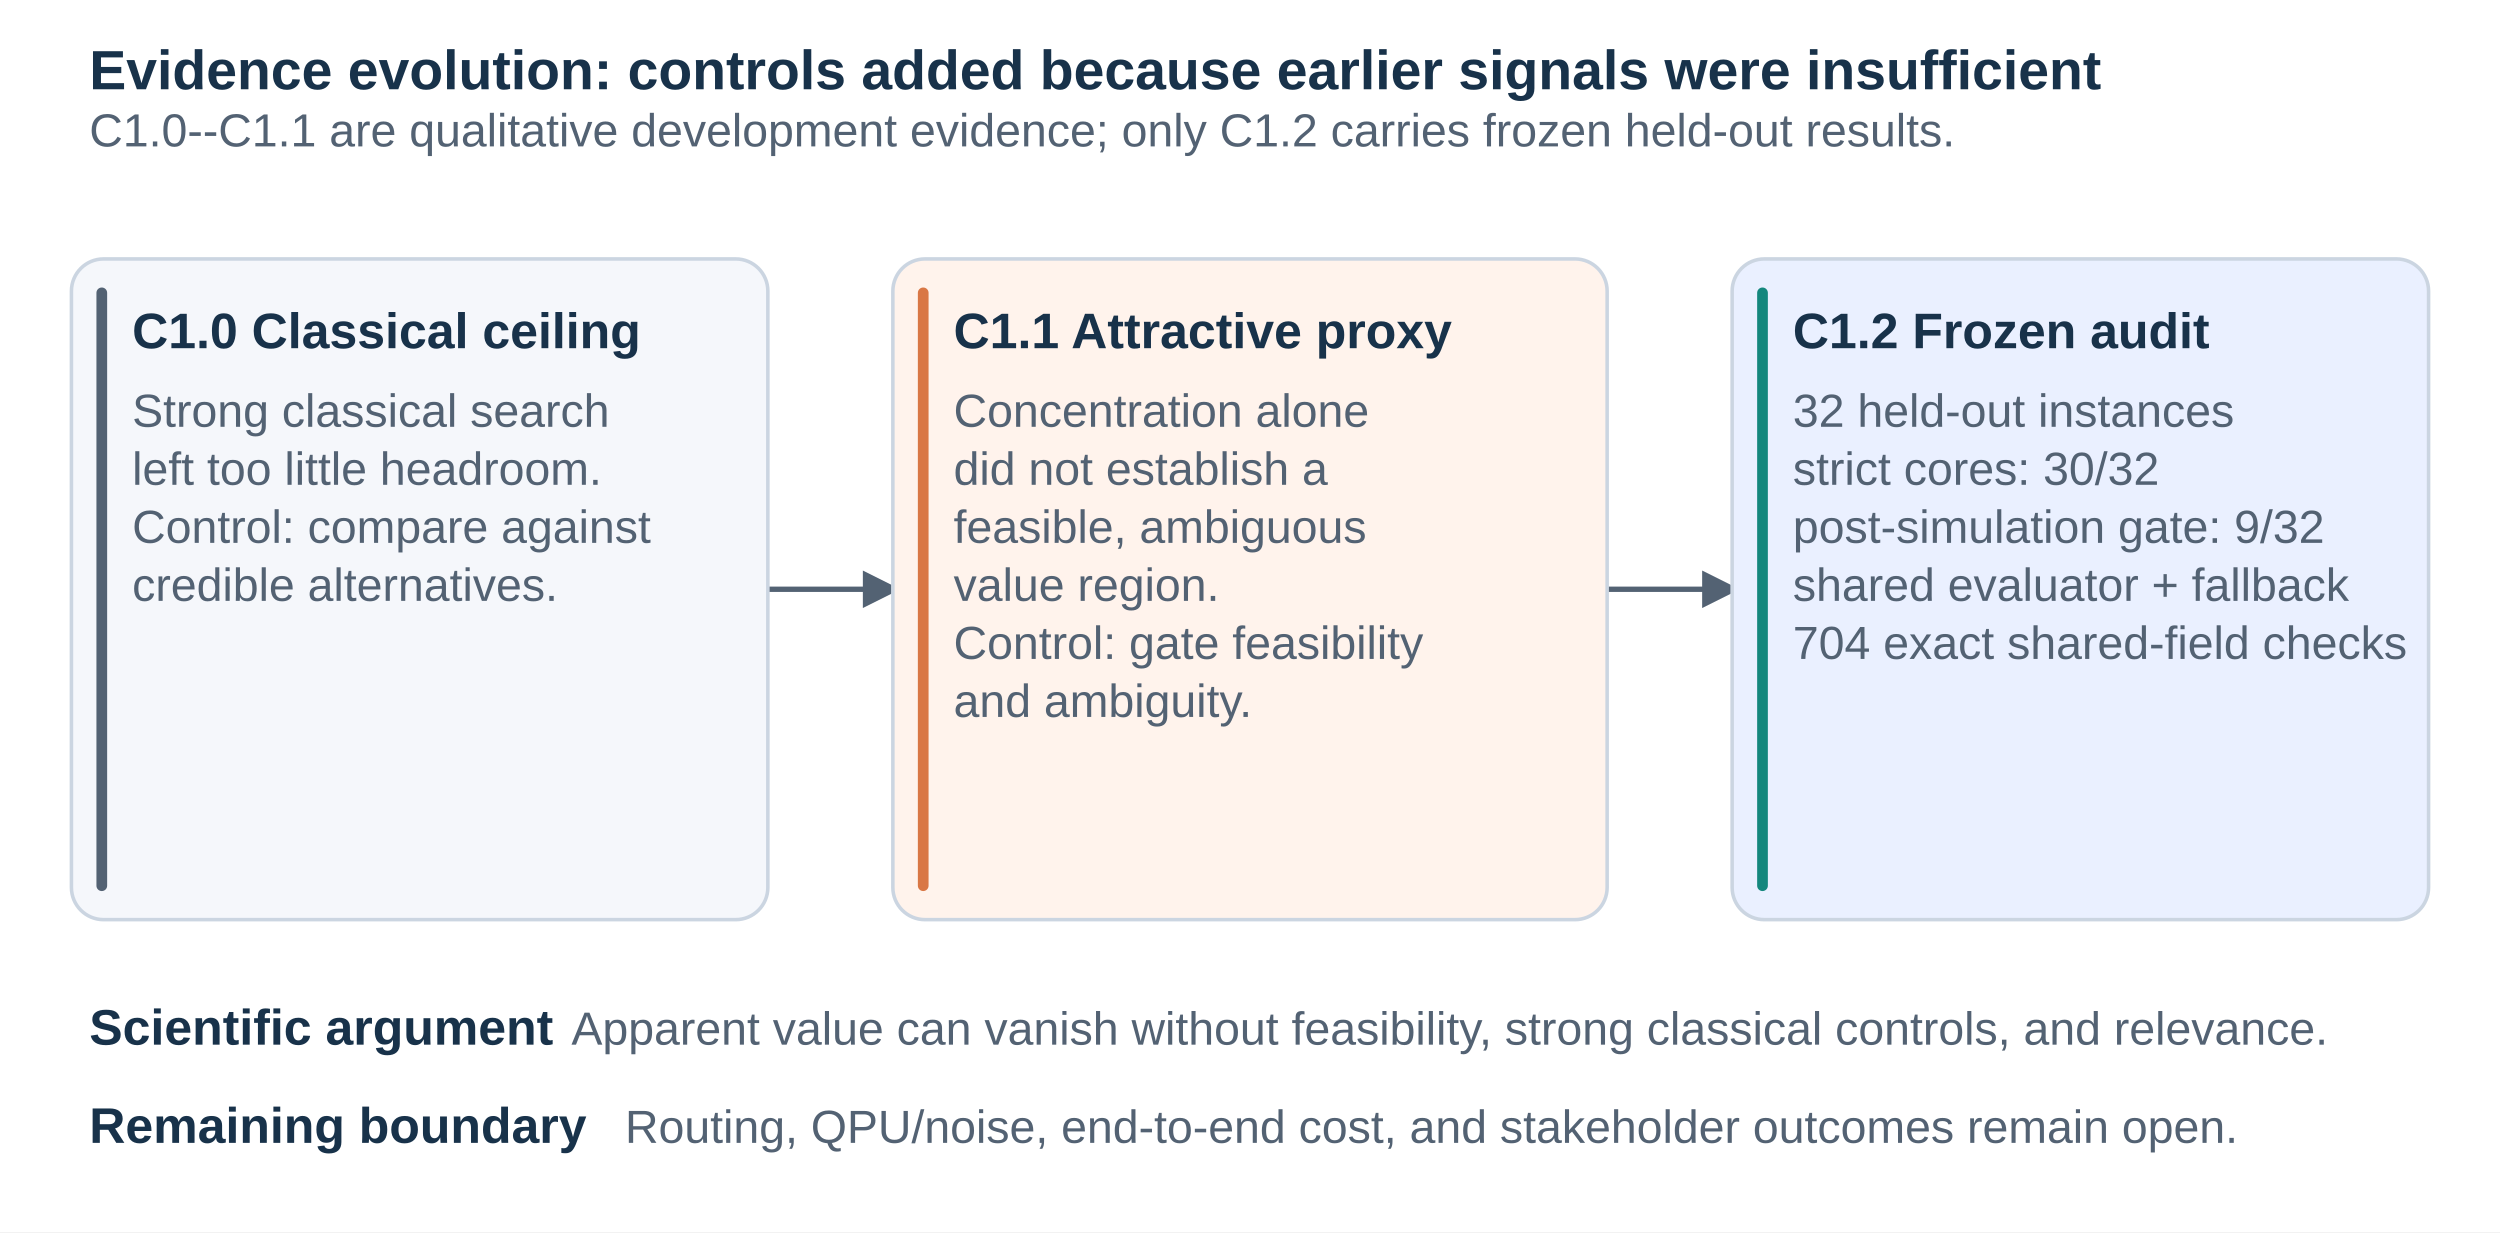
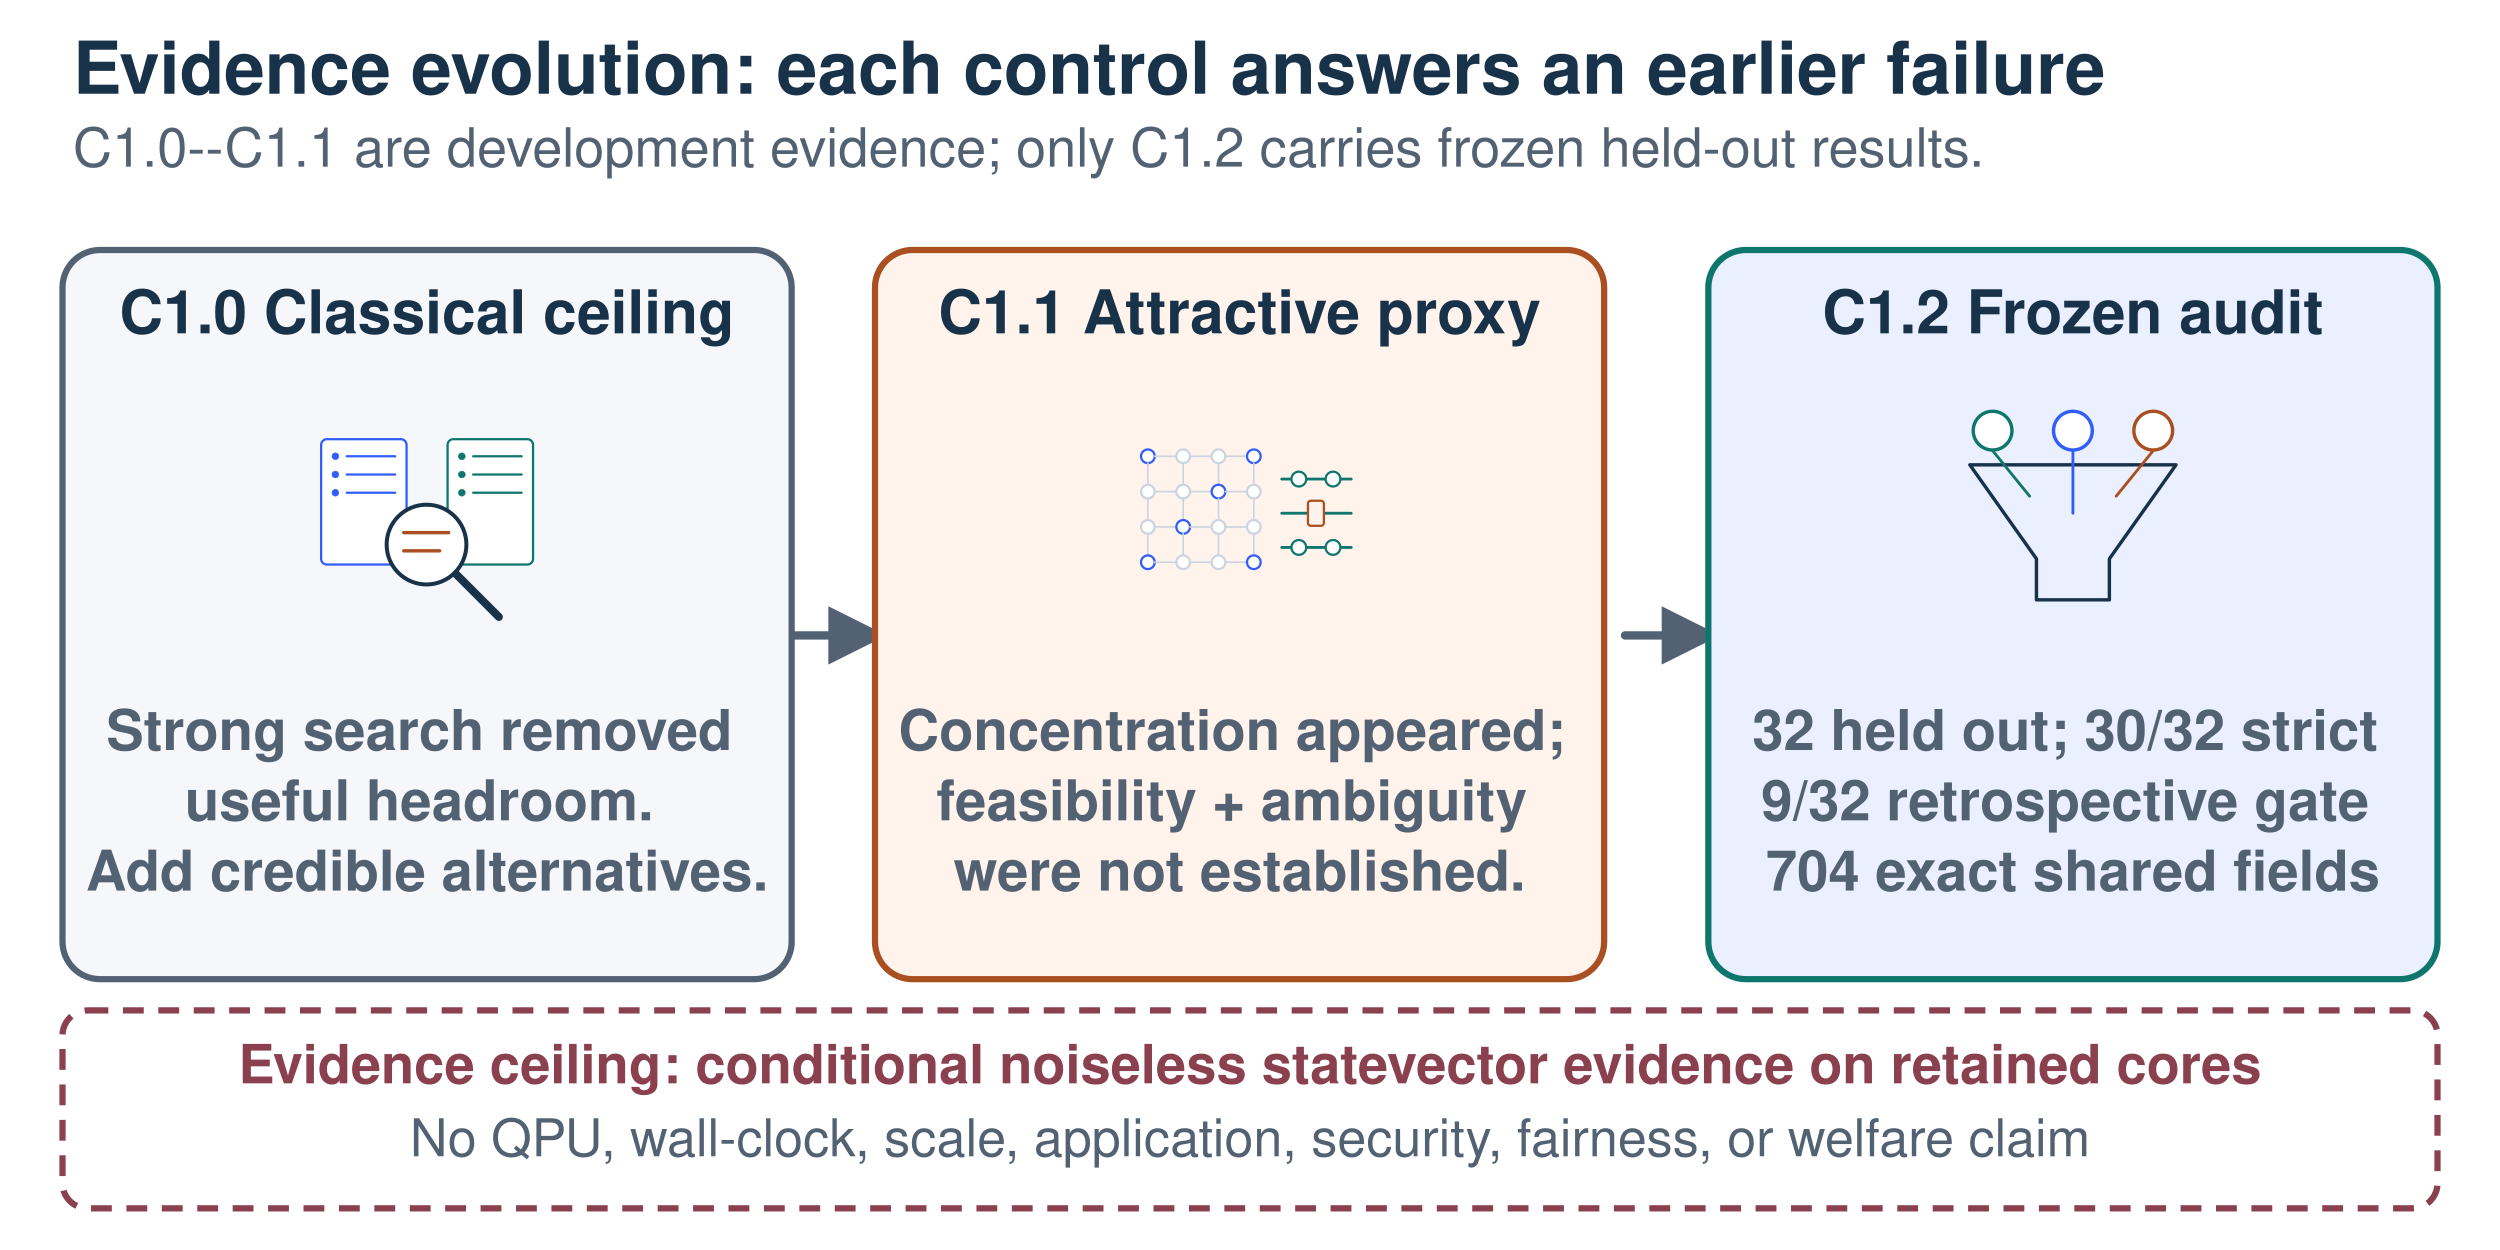
- <svg xmlns="http://www.w3.org/2000/svg" width="1400" height="690" viewBox="0 0 1400 690" role="img" aria-labelledby="title desc">
+ <svg xmlns="http://www.w3.org/2000/svg" width="1200" height="600" viewBox="0 0 1200 600" role="img" aria-labelledby="title desc">
  <defs>
    <marker id="arrow" viewBox="0 0 10 10" refX="8" refY="5" markerWidth="7" markerHeight="7" orient="auto">
      <path d="M0 0 L10 5 L0 10 Z" fill="#536273" />
    </marker>
  </defs>
-   <rect x="0" y="0" width="1400" height="690" fill="#FFFFFF" />
-   <text id="text-1" x="50" y="50" font-family="Arial,Helvetica,sans-serif" font-size="31" font-weight="700" fill="#18324A" text-anchor="start" data-containment="free">Evidence evolution: controls added because earlier signals were insufficient</text>
-   <text id="text-2" x="50" y="82" font-family="Arial,Helvetica,sans-serif" font-size="26" font-weight="400" fill="#536273" text-anchor="start" data-containment="free">C1.0--C1.1 are qualitative development evidence; only C1.2 carries frozen held-out results.</text>
-   <line x1="430" y1="330" x2="500" y2="330" stroke="#536273" stroke-width="3" stroke-linecap="round" marker-end="url(#arrow)" />
-   <line x1="900" y1="330" x2="970" y2="330" stroke="#536273" stroke-width="3" stroke-linecap="round" marker-end="url(#arrow)" />
-   <rect x="40" y="145" width="390" height="370" rx="18" fill="#F5F7FB" stroke="#CBD5E1" stroke-width="2" id="c10" />
-   <rect x="54" y="161" width="6" height="338" rx="3" fill="#536273" stroke="#536273" stroke-width="0" />
-   <text id="text-3" x="74" y="195" font-family="Arial,Helvetica,sans-serif" font-size="28" font-weight="700" fill="#18324A" text-anchor="start" data-container="c10" data-padding="14">C1.0  Classical ceiling</text>
-   <text id="text-4" x="74" y="239" font-family="Arial,Helvetica,sans-serif" font-size="26" font-weight="400" fill="#536273" text-anchor="start" data-container="c10" data-padding="14">
-     <tspan x="74" dy="0">Strong classical search</tspan>
-     <tspan x="74" dy="32.5">left too little headroom.</tspan>
-     <tspan x="74" dy="32.5">Control: compare against</tspan>
-     <tspan x="74" dy="32.5">credible alternatives.</tspan>
+   <rect x="0" y="0" width="1200" height="600" fill="#FFFFFF" />
+   <text id="text-1" x="35" y="45" font-family="Nimbus Sans,TeX Gyre Heros,Arial,Helvetica,sans-serif" font-size="35" font-weight="700" fill="#18324A" text-anchor="start" data-containment="free">Evidence evolution: each control answers an earlier failure</text>
+   <text id="text-2" x="35" y="80" font-family="Nimbus Sans,TeX Gyre Heros,Arial,Helvetica,sans-serif" font-size="26" font-weight="400" fill="#536273" text-anchor="start" data-containment="free">C1.0--C1.1 are development evidence; only C1.2 carries frozen held-out results.</text>
+   <line x1="380" y1="305" x2="420" y2="305" stroke="#536273" stroke-width="4" stroke-linecap="round" marker-end="url(#arrow)" />
+   <line x1="780" y1="305" x2="820" y2="305" stroke="#536273" stroke-width="4" stroke-linecap="round" marker-end="url(#arrow)" />
+   <rect x="30" y="120" width="350" height="350" rx="18" fill="#F5F7FB" stroke="#536273" stroke-width="3" id="c10" />
+   <text id="text-3" x="205" y="160" font-family="Nimbus Sans,TeX Gyre Heros,Arial,Helvetica,sans-serif" font-size="29" font-weight="700" fill="#18324A" text-anchor="middle" data-container="c10" data-padding="15">C1.0  Classical ceiling</text>
+   <g transform="translate(135 178) scale(0.2734375 0.2734375)">
+     <rect x="70" y="120" width="150" height="220" rx="10" fill="#FFFFFF" stroke="#315EFB" stroke-width="4" />
+     <circle cx="95" cy="150" r="6" fill="#315EFB" stroke="#315EFB" stroke-width="1" />
+     <line x1="115" y1="150" x2="200" y2="150" stroke="#315EFB" stroke-width="4" stroke-linecap="round" />
+     <circle cx="95" cy="182" r="6" fill="#315EFB" stroke="#315EFB" stroke-width="1" />
+     <line x1="115" y1="182" x2="200" y2="182" stroke="#315EFB" stroke-width="4" stroke-linecap="round" />
+     <circle cx="95" cy="214" r="6" fill="#315EFB" stroke="#315EFB" stroke-width="1" />
+     <line x1="115" y1="214" x2="200" y2="214" stroke="#315EFB" stroke-width="4" stroke-linecap="round" />
+     <rect x="292" y="120" width="150" height="220" rx="10" fill="#FFFFFF" stroke="#0F766E" stroke-width="4" />
+     <circle cx="317" cy="150" r="6" fill="#0F766E" stroke="#0F766E" stroke-width="1" />
+     <line x1="337" y1="150" x2="422" y2="150" stroke="#0F766E" stroke-width="4" stroke-linecap="round" />
+     <circle cx="317" cy="182" r="6" fill="#0F766E" stroke="#0F766E" stroke-width="1" />
+     <line x1="337" y1="182" x2="422" y2="182" stroke="#0F766E" stroke-width="4" stroke-linecap="round" />
+     <circle cx="317" cy="214" r="6" fill="#0F766E" stroke="#0F766E" stroke-width="1" />
+     <line x1="337" y1="214" x2="422" y2="214" stroke="#0F766E" stroke-width="4" stroke-linecap="round" />
+     <circle cx="255" cy="305" r="70" fill="#FFFFFF" stroke="#18324A" stroke-width="7" />
+     <line x1="307" y1="357" x2="382" y2="432" stroke="#18324A" stroke-width="14" stroke-linecap="round" />
+     <line x1="215" y1="284" x2="294" y2="284" stroke="#A94F21" stroke-width="6" stroke-linecap="round" />
+     <line x1="215" y1="316" x2="278" y2="316" stroke="#A94F21" stroke-width="6" stroke-linecap="round" />
+   </g>
+   <text id="text-4" x="205" y="360" font-family="Nimbus Sans,TeX Gyre Heros,Arial,Helvetica,sans-serif" font-size="27" font-weight="700" fill="#536273" text-anchor="middle" data-container="c10" data-padding="10">
+     <tspan x="205" dy="0">Strong search removed</tspan>
+     <tspan x="205" dy="33.75">useful headroom.</tspan>
+     <tspan x="205" dy="33.75">Add credible alternatives.</tspan>
  </text>
-   <rect x="500" y="145" width="400" height="370" rx="18" fill="#FFF3EC" stroke="#CBD5E1" stroke-width="2" id="c11" />
-   <rect x="514" y="161" width="6" height="338" rx="3" fill="#D97745" stroke="#D97745" stroke-width="0" />
-   <text id="text-5" x="534" y="195" font-family="Arial,Helvetica,sans-serif" font-size="28" font-weight="700" fill="#18324A" text-anchor="start" data-container="c11" data-padding="14">C1.1  Attractive proxy</text>
-   <text id="text-6" x="534" y="239" font-family="Arial,Helvetica,sans-serif" font-size="26" font-weight="400" fill="#536273" text-anchor="start" data-container="c11" data-padding="14">
-     <tspan x="534" dy="0">Concentration alone</tspan>
-     <tspan x="534" dy="32.5">did not establish a</tspan>
-     <tspan x="534" dy="32.5">feasible, ambiguous</tspan>
-     <tspan x="534" dy="32.5">value region.</tspan>
-     <tspan x="534" dy="32.5">Control: gate feasibility</tspan>
-     <tspan x="534" dy="32.5">and ambiguity.</tspan>
+   <rect x="420" y="120" width="350" height="350" rx="18" fill="#FFF3EC" stroke="#A94F21" stroke-width="3" id="c11" />
+   <text id="text-5" x="595" y="160" font-family="Nimbus Sans,TeX Gyre Heros,Arial,Helvetica,sans-serif" font-size="29" font-weight="700" fill="#18324A" text-anchor="middle" data-container="c11" data-padding="15">C1.1  Attractive proxy</text>
+   <g transform="translate(525 178) scale(0.2734375 0.2734375)">
+     <circle cx="95" cy="150" r="12" fill="#FFFFFF" stroke="#315EFB" stroke-width="4" />
+     <line x1="107" y1="150" x2="145" y2="150" stroke="#CBD5E1" stroke-width="3" stroke-linecap="round" />
+     <line x1="95" y1="162" x2="95" y2="200" stroke="#CBD5E1" stroke-width="3" stroke-linecap="round" />
+     <circle cx="95" cy="212" r="12" fill="#FFFFFF" stroke="#CBD5E1" stroke-width="4" />
+     <line x1="107" y1="212" x2="145" y2="212" stroke="#CBD5E1" stroke-width="3" stroke-linecap="round" />
+     <line x1="95" y1="224" x2="95" y2="262" stroke="#CBD5E1" stroke-width="3" stroke-linecap="round" />
+     <circle cx="95" cy="274" r="12" fill="#FFFFFF" stroke="#CBD5E1" stroke-width="4" />
+     <line x1="107" y1="274" x2="145" y2="274" stroke="#CBD5E1" stroke-width="3" stroke-linecap="round" />
+     <line x1="95" y1="286" x2="95" y2="324" stroke="#CBD5E1" stroke-width="3" stroke-linecap="round" />
+     <circle cx="95" cy="336" r="12" fill="#FFFFFF" stroke="#315EFB" stroke-width="4" />
+     <line x1="107" y1="336" x2="145" y2="336" stroke="#CBD5E1" stroke-width="3" stroke-linecap="round" />
+     <circle cx="157" cy="150" r="12" fill="#FFFFFF" stroke="#CBD5E1" stroke-width="4" />
+     <line x1="169" y1="150" x2="207" y2="150" stroke="#CBD5E1" stroke-width="3" stroke-linecap="round" />
+     <line x1="157" y1="162" x2="157" y2="200" stroke="#CBD5E1" stroke-width="3" stroke-linecap="round" />
+     <circle cx="157" cy="212" r="12" fill="#FFFFFF" stroke="#CBD5E1" stroke-width="4" />
+     <line x1="169" y1="212" x2="207" y2="212" stroke="#CBD5E1" stroke-width="3" stroke-linecap="round" />
+     <line x1="157" y1="224" x2="157" y2="262" stroke="#CBD5E1" stroke-width="3" stroke-linecap="round" />
+     <circle cx="157" cy="274" r="12" fill="#FFFFFF" stroke="#315EFB" stroke-width="4" />
+     <line x1="169" y1="274" x2="207" y2="274" stroke="#CBD5E1" stroke-width="3" stroke-linecap="round" />
+     <line x1="157" y1="286" x2="157" y2="324" stroke="#CBD5E1" stroke-width="3" stroke-linecap="round" />
+     <circle cx="157" cy="336" r="12" fill="#FFFFFF" stroke="#CBD5E1" stroke-width="4" />
+     <line x1="169" y1="336" x2="207" y2="336" stroke="#CBD5E1" stroke-width="3" stroke-linecap="round" />
+     <circle cx="219" cy="150" r="12" fill="#FFFFFF" stroke="#CBD5E1" stroke-width="4" />
+     <line x1="231" y1="150" x2="269" y2="150" stroke="#CBD5E1" stroke-width="3" stroke-linecap="round" />
+     <line x1="219" y1="162" x2="219" y2="200" stroke="#CBD5E1" stroke-width="3" stroke-linecap="round" />
+     <circle cx="219" cy="212" r="12" fill="#FFFFFF" stroke="#315EFB" stroke-width="4" />
+     <line x1="231" y1="212" x2="269" y2="212" stroke="#CBD5E1" stroke-width="3" stroke-linecap="round" />
+     <line x1="219" y1="224" x2="219" y2="262" stroke="#CBD5E1" stroke-width="3" stroke-linecap="round" />
+     <circle cx="219" cy="274" r="12" fill="#FFFFFF" stroke="#CBD5E1" stroke-width="4" />
+     <line x1="231" y1="274" x2="269" y2="274" stroke="#CBD5E1" stroke-width="3" stroke-linecap="round" />
+     <line x1="219" y1="286" x2="219" y2="324" stroke="#CBD5E1" stroke-width="3" stroke-linecap="round" />
+     <circle cx="219" cy="336" r="12" fill="#FFFFFF" stroke="#CBD5E1" stroke-width="4" />
+     <line x1="231" y1="336" x2="269" y2="336" stroke="#CBD5E1" stroke-width="3" stroke-linecap="round" />
+     <circle cx="281" cy="150" r="12" fill="#FFFFFF" stroke="#315EFB" stroke-width="4" />
+     <line x1="281" y1="162" x2="281" y2="200" stroke="#CBD5E1" stroke-width="3" stroke-linecap="round" />
+     <circle cx="281" cy="212" r="12" fill="#FFFFFF" stroke="#CBD5E1" stroke-width="4" />
+     <line x1="281" y1="224" x2="281" y2="262" stroke="#CBD5E1" stroke-width="3" stroke-linecap="round" />
+     <circle cx="281" cy="274" r="12" fill="#FFFFFF" stroke="#CBD5E1" stroke-width="4" />
+     <line x1="281" y1="286" x2="281" y2="324" stroke="#CBD5E1" stroke-width="3" stroke-linecap="round" />
+     <circle cx="281" cy="336" r="12" fill="#FFFFFF" stroke="#315EFB" stroke-width="4" />
+     <line x1="330" y1="190" x2="452" y2="190" stroke="#0F766E" stroke-width="5" stroke-linecap="round" />
+     <line x1="330" y1="250" x2="452" y2="250" stroke="#0F766E" stroke-width="5" stroke-linecap="round" />
+     <line x1="330" y1="310" x2="452" y2="310" stroke="#0F766E" stroke-width="5" stroke-linecap="round" />
+     <circle cx="360" cy="190" r="13" fill="#FFFFFF" stroke="#0F766E" stroke-width="4" />
+     <circle cx="360" cy="310" r="13" fill="#FFFFFF" stroke="#0F766E" stroke-width="4" />
+     <circle cx="420" cy="190" r="13" fill="#FFFFFF" stroke="#0F766E" stroke-width="4" />
+     <circle cx="420" cy="310" r="13" fill="#FFFFFF" stroke="#0F766E" stroke-width="4" />
+     <rect x="376" y="228" width="28" height="44" rx="5" fill="#FFF3EC" stroke="#A94F21" stroke-width="4" />
+   </g>
+   <text id="text-6" x="595" y="360" font-family="Nimbus Sans,TeX Gyre Heros,Arial,Helvetica,sans-serif" font-size="27" font-weight="700" fill="#536273" text-anchor="middle" data-container="c11" data-padding="10">
+     <tspan x="595" dy="0">Concentration appeared;</tspan>
+     <tspan x="595" dy="33.75">feasibility + ambiguity</tspan>
+     <tspan x="595" dy="33.75">were not established.</tspan>
  </text>
-   <rect x="970" y="145" width="390" height="370" rx="18" fill="#EAF0FF" stroke="#CBD5E1" stroke-width="2" id="c12" />
-   <rect x="984" y="161" width="6" height="338" rx="3" fill="#14877D" stroke="#14877D" stroke-width="0" />
-   <text id="text-7" x="1004" y="195" font-family="Arial,Helvetica,sans-serif" font-size="28" font-weight="700" fill="#18324A" text-anchor="start" data-container="c12" data-padding="14">C1.2  Frozen audit</text>
-   <text id="text-8" x="1004" y="239" font-family="Arial,Helvetica,sans-serif" font-size="26" font-weight="400" fill="#536273" text-anchor="start" data-container="c12" data-padding="14">
-     <tspan x="1004" dy="0">32 held-out instances</tspan>
-     <tspan x="1004" dy="32.5">strict cores: 30/32</tspan>
-     <tspan x="1004" dy="32.5">post-simulation gate: 9/32</tspan>
-     <tspan x="1004" dy="32.5">shared evaluator + fallback</tspan>
-     <tspan x="1004" dy="32.5">704 exact shared-field checks</tspan>
+   <rect x="820" y="120" width="350" height="350" rx="18" fill="#EAF0FF" stroke="#0F766E" stroke-width="3" id="c12" />
+   <text id="text-7" x="995" y="160" font-family="Nimbus Sans,TeX Gyre Heros,Arial,Helvetica,sans-serif" font-size="29" font-weight="700" fill="#18324A" text-anchor="middle" data-container="c12" data-padding="15">C1.2  Frozen audit</text>
+   <g transform="translate(925 178) scale(0.2734375 0.2734375)">
+     <circle cx="115" cy="105" r="34" fill="#FFFFFF" stroke="#0F766E" stroke-width="6" />
+     <circle cx="256" cy="105" r="34" fill="#FFFFFF" stroke="#315EFB" stroke-width="6" />
+     <circle cx="397" cy="105" r="34" fill="#FFFFFF" stroke="#A94F21" stroke-width="6" />
+     <path d="M 75 165 L 437 165 L 320 330 L 320 402 L 192 402 L 192 330 Z" fill="#EAF0FF" stroke="#18324A" stroke-width="6" stroke-linecap="round" stroke-linejoin="round" />
+     <line x1="115" y1="140" x2="180" y2="220" stroke="#0F766E" stroke-width="5" stroke-linecap="round" />
+     <line x1="256" y1="140" x2="256" y2="250" stroke="#315EFB" stroke-width="5" stroke-linecap="round" />
+     <line x1="397" y1="140" x2="332" y2="220" stroke="#A94F21" stroke-width="5" stroke-linecap="round" />
+   </g>
+   <text id="text-8" x="995" y="360" font-family="Nimbus Sans,TeX Gyre Heros,Arial,Helvetica,sans-serif" font-size="27" font-weight="700" fill="#536273" text-anchor="middle" data-container="c12" data-padding="10">
+     <tspan x="995" dy="0">32 held out; 30/32 strict</tspan>
+     <tspan x="995" dy="33.75">9/32 retrospective gate</tspan>
+     <tspan x="995" dy="33.75">704 exact shared fields</tspan>
  </text>
-   <text id="text-9" x="50" y="585" font-family="Arial,Helvetica,sans-serif" font-size="28" font-weight="700" fill="#18324A" text-anchor="start" data-containment="free">Scientific argument</text>
-   <text id="text-10" x="320" y="585" font-family="Arial,Helvetica,sans-serif" font-size="26" font-weight="400" fill="#536273" text-anchor="start" data-containment="free">Apparent value can vanish without feasibility, strong classical controls, and relevance.</text>
-   <text id="text-11" x="50" y="640" font-family="Arial,Helvetica,sans-serif" font-size="28" font-weight="700" fill="#18324A" text-anchor="start" data-containment="free">Remaining boundary</text>
-   <text id="text-12" x="350" y="640" font-family="Arial,Helvetica,sans-serif" font-size="26" font-weight="400" fill="#536273" text-anchor="start" data-containment="free">Routing, QPU/noise, end-to-end cost, and stakeholder outcomes remain open.</text>
+   <rect x="30" y="485" width="1140" height="95" rx="12" fill="#FFFFFF" stroke="#8B4050" stroke-width="3" id="ceiling" stroke-dasharray="10 7" />
+   <text id="text-9" x="600" y="520" font-family="Nimbus Sans,TeX Gyre Heros,Arial,Helvetica,sans-serif" font-size="26" font-weight="700" fill="#8B4050" text-anchor="middle" data-container="ceiling" data-padding="8">Evidence ceiling: conditional noiseless statevector evidence on retained cores</text>
+   <text id="text-10" x="600" y="555" font-family="Nimbus Sans,TeX Gyre Heros,Arial,Helvetica,sans-serif" font-size="25" font-weight="400" fill="#536273" text-anchor="middle" data-container="ceiling" data-padding="8">No QPU, wall-clock, scale, application, security, fairness, or welfare claim</text>
</svg>
